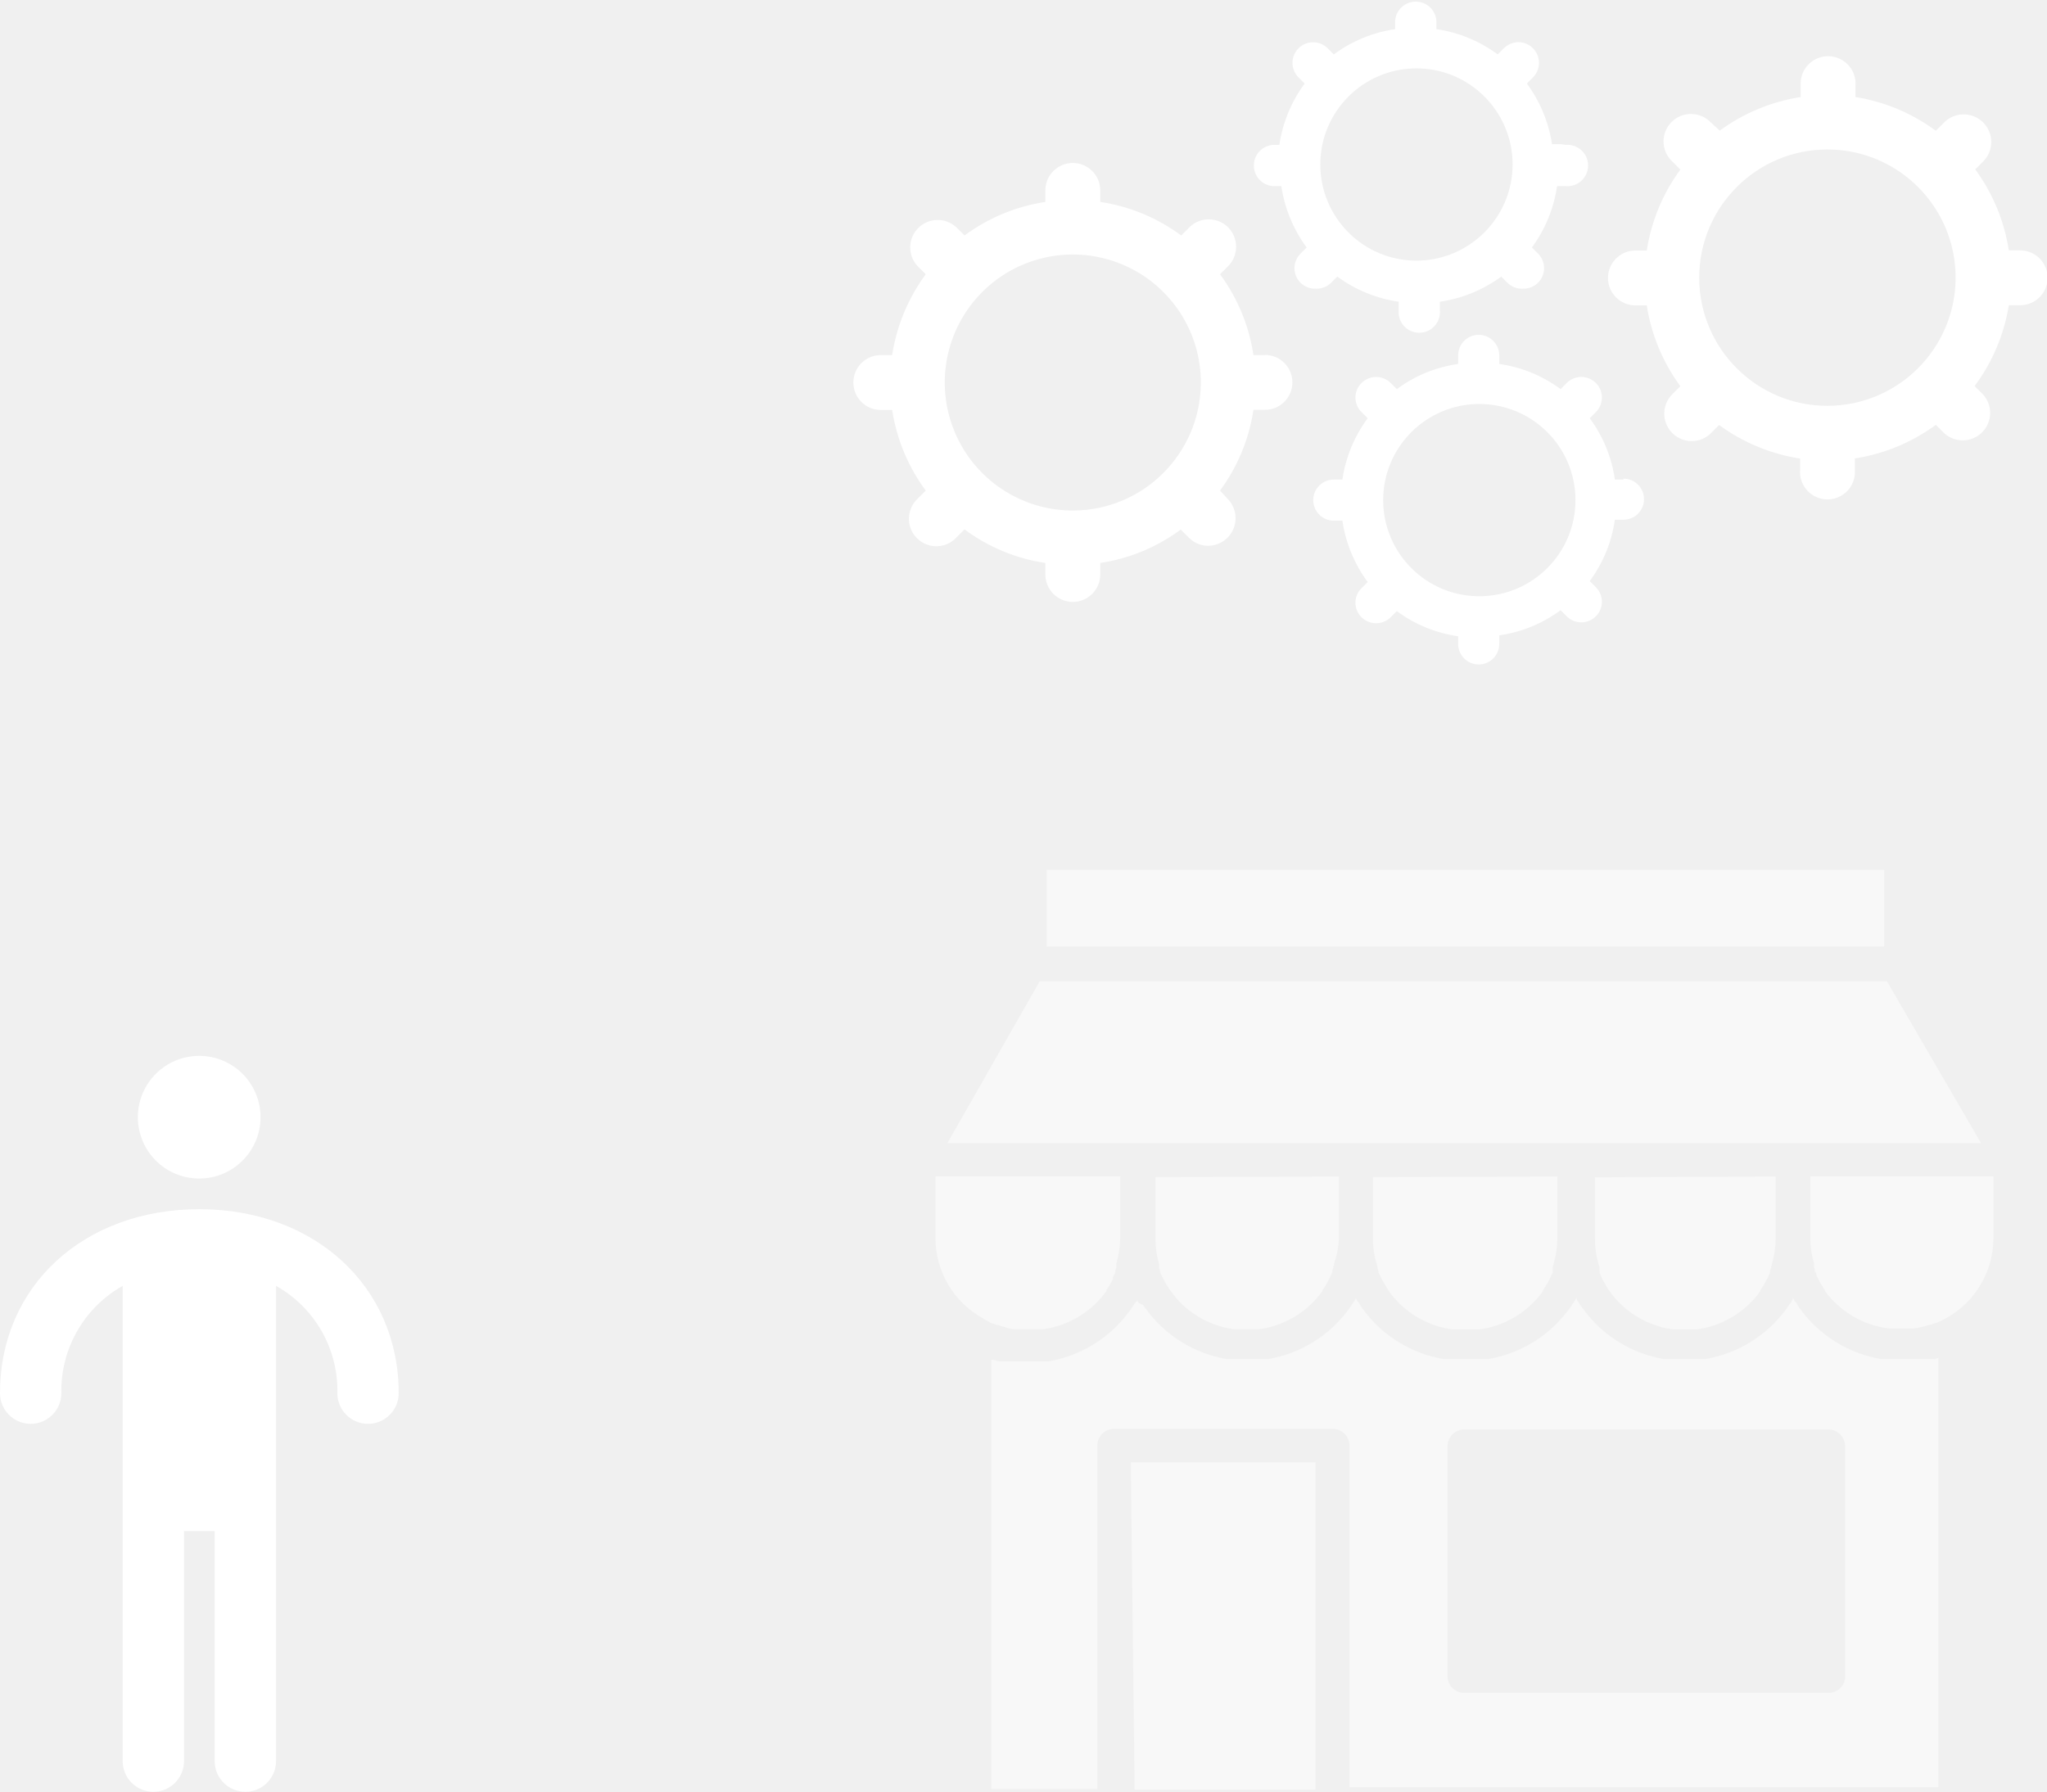
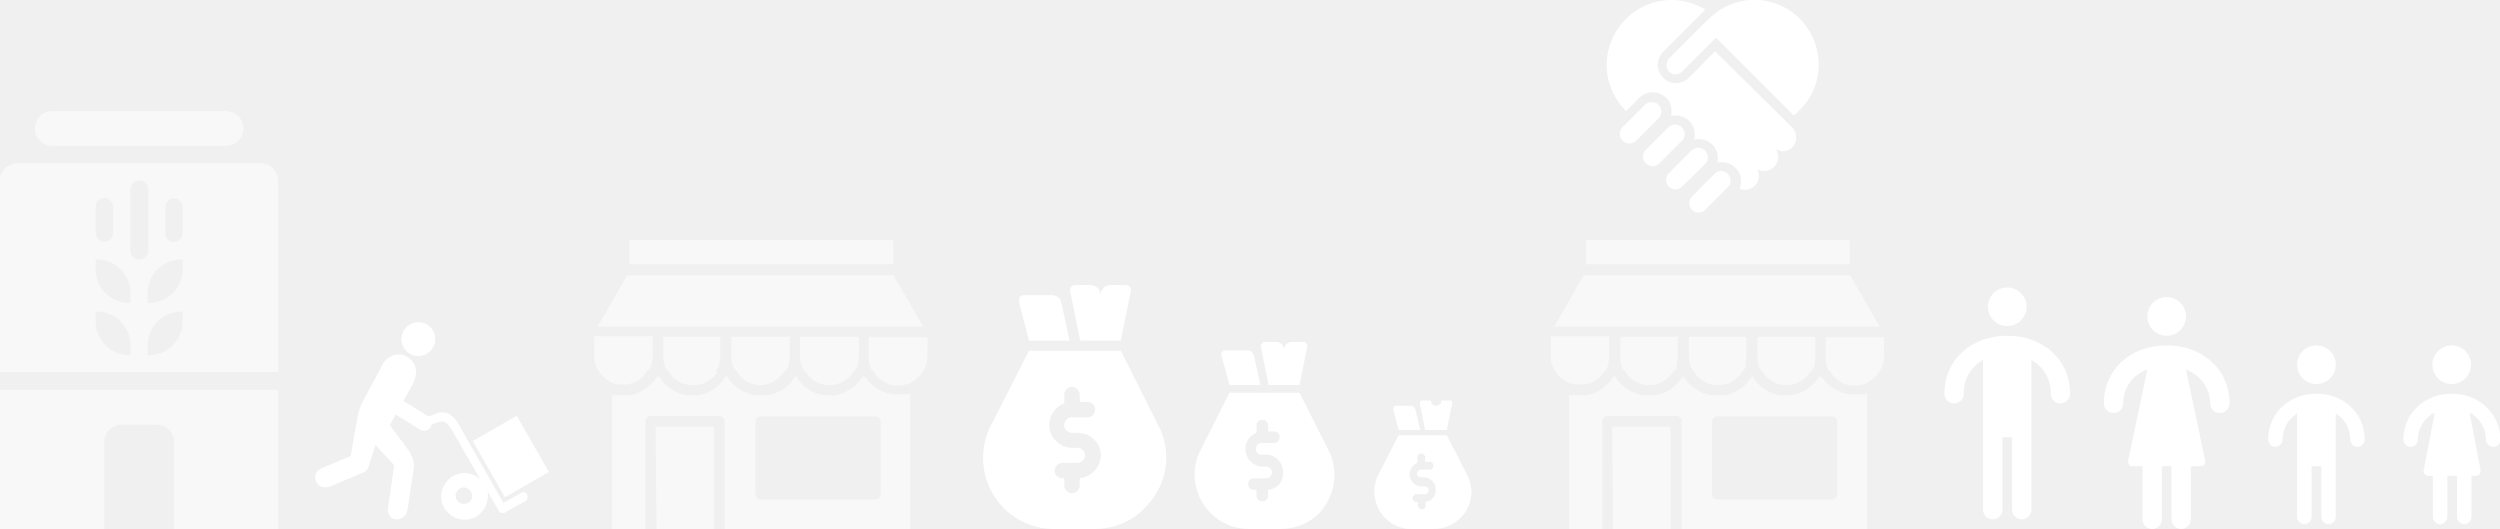
- <svg xmlns="http://www.w3.org/2000/svg" width="133.49" height="116.87" viewBox="0 0 133.49 116.87">
-   <defs>
-     <style>.cls-1,.cls-3{fill:#fff;}.cls-2{opacity:0.5;}.cls-3{fill-rule:evenodd;}</style>
-   </defs>
-   <g id="Layer_2" data-name="Layer 2">
-     <g id="Layer_1-2" data-name="Layer 1">
-       <path class="cls-1" d="M13,78.87c-7.53,0-13,5-13,12a2,2,0,0,0,4,0,7.86,7.86,0,0,1,4-7v31a2,2,0,0,0,4,0v-15h2v15a2,2,0,1,0,4,0v-31a7.83,7.83,0,0,1,4,7,2,2,0,0,0,4,0C26,83.91,20.52,78.87,13,78.87Z" />
-       <circle class="cls-1" cx="12.99" cy="72.87" r="4" />
-       <g class="cls-2">
-         <path class="cls-3" d="M68.25,61.74h54.62v-5H68.25ZM67.8,64h55.25l6.14,10.56H61.78Zm48,12.74v4a5.85,5.85,0,0,1-.25,1.69c0,.06,0,.12-.05.18l0,.09-.06.15,0,.12a.87.87,0,0,0-.07.17l-.09.19-.06.11-.06.13-.07.12-.06.11-.08.12-.06.1-.09.13a.21.21,0,0,1,0,.06,6.09,6.09,0,0,1-4.13,2.5h-.09l-.16,0h-1.09l-.15,0h-.1a6.08,6.08,0,0,1-4.13-2.51l0,0-.09-.13-.06-.1-.07-.12-.07-.11-.06-.12a.75.75,0,0,1-.07-.12l-.06-.12a1,1,0,0,0-.07-.15l-.09-.22a.3.3,0,0,0,0-.1,1.09,1.09,0,0,1,0-.17l0-.08-.06-.18a5.85,5.85,0,0,1-.24-1.69v-4Zm-14.24,0v4a6.22,6.22,0,0,1-.24,1.69l-.06.18,0,.09,0,.15,0,.12c0,.05,0,.11-.07.17l-.09.19a.54.54,0,0,1-.05.11l-.07.13-.06.12-.07.11-.07.12a.61.61,0,0,1-.07.1l-.08.13a.21.21,0,0,0,0,.06,6.11,6.11,0,0,1-4.13,2.5h-.1l-.15,0h-1.1l-.15,0H94.7a6.08,6.08,0,0,1-4.14-2.51l0,0L90.44,84l-.06-.1-.08-.12-.06-.11a.75.75,0,0,1-.07-.12l-.06-.12-.06-.12a1,1,0,0,1-.07-.15L89.89,83l0-.1-.06-.17,0-.08a1.21,1.21,0,0,1-.05-.18,5.85,5.85,0,0,1-.25-1.69v-4Zm-14.24,0v4A5.85,5.85,0,0,1,87,82.42c0,.06,0,.12-.05.18l0,.09-.06.15,0,.12a.87.87,0,0,0-.07.17l-.09.19-.06.11-.06.13a.75.75,0,0,0-.07.12l-.06.11-.08.12-.06.1-.09.13,0,.06a6.11,6.11,0,0,1-4.13,2.5H82l-.16,0H80.71l-.16,0h-.09a6.06,6.06,0,0,1-4.13-2.51l0,0L76.2,84l-.06-.1-.08-.12L76,83.68a.75.75,0,0,0-.07-.12l-.06-.12-.06-.12a1,1,0,0,0-.07-.15L75.65,83a1,1,0,0,0,0-.1l-.06-.17,0-.08a1.21,1.21,0,0,0,0-.18,5.85,5.85,0,0,1-.24-1.69v-4ZM64.41,86.16c-.09,0-.19-.09-.28-.15A6,6,0,0,1,61,80.73v-4H73.05v4a5.85,5.85,0,0,1-.25,1.69,1.21,1.21,0,0,1,0,.18l0,.09-.06.15a.56.56,0,0,1,0,.12c0,.05-.05.11-.07.17l-.09.19,0,.11a.83.83,0,0,0-.07.13l-.06.12a.41.41,0,0,0-.07.11l-.07.12-.07.1-.08.13,0,.06a6.09,6.09,0,0,1-4.13,2.5h-.09l-.15,0h-1l-.28,0h-.08l-.31,0h0c-.24,0-.48-.11-.71-.18l-.06,0-.26-.1-.1,0-.24-.1-.09,0m9.33,30.41H85.79V95.38H73.74ZM130,80.73A6,6,0,0,1,126.88,86l-.27.14h0l-.33.15-.06,0-.29.11-.06,0a5.42,5.42,0,0,1-.72.19h0l-.34.06h-.07l-.29,0h-1l-.16,0h-.09A6.09,6.09,0,0,1,119,84.2a.21.21,0,0,1,0-.06l-.09-.13-.06-.1-.08-.12-.06-.11-.07-.12-.06-.13-.06-.11a1.42,1.42,0,0,1-.08-.18c0-.06,0-.12-.08-.19s0-.07,0-.11l-.06-.15,0-.09a1.21,1.21,0,0,1,0-.18,5.85,5.85,0,0,1-.25-1.69v-4H130Zm-9.67,28.6a1.09,1.09,0,0,1-1.09,1.09H95.49a1.09,1.09,0,0,1-1.09-1.09v-15a1.09,1.09,0,0,1,1.09-1.09h23.74a1.09,1.09,0,0,1,1.09,1.09Zm5.8-20.69h0l-.22,0-.12,0-.22,0-.14,0-.29,0-.24,0h-.15l-.23,0h-1l-.28,0-.21,0-.17,0-.22,0h0a8.26,8.26,0,0,1-5.26-3.28l-.07-.11-.11-.15c0-.08-.11-.16-.16-.25l-.07-.12-.06-.09a.41.41,0,0,1,0,.09l-.07.12c0,.09-.11.17-.16.25l-.11.15-.07.11a8.26,8.26,0,0,1-5.26,3.28h0l-.22,0-.17,0-.22,0-.27,0h-1l-.28,0-.21,0-.17,0-.22,0h0a8.21,8.21,0,0,1-5.25-3.28l-.08-.11-.11-.15-.15-.25-.08-.13a.56.56,0,0,1,0-.08l-.06.09a.75.75,0,0,1-.07.12,2.13,2.13,0,0,1-.16.25l-.1.15-.08.11a1.09,1.09,0,0,1-.13.17h0a8.23,8.23,0,0,1-5.13,3.11h0l-.22,0-.17,0-.21,0-.28,0H95l-.28,0-.21,0-.17,0-.22,0h0a8.21,8.21,0,0,1-5.26-3.28l-.07-.11-.11-.15c0-.08-.11-.16-.16-.25l-.08-.13,0-.08a.41.41,0,0,1-.05.09.75.75,0,0,0-.07.12l-.16.25-.11.15a.76.76,0,0,1-.08.11l-.12.17h0a8.21,8.21,0,0,1-5.12,3.11h0l-.23,0-.16,0-.22,0-.27,0h-1l-.27,0-.22,0-.16,0-.23,0h0a8.21,8.21,0,0,1-5.25-3.28l-.08-.11-.11-.15L74.27,85a.57.57,0,0,1-.08-.13.22.22,0,0,1,0-.08l-.06.09L74,85a2.13,2.13,0,0,1-.16.25l-.1.15a.76.76,0,0,0-.08.11l-.13.17h0a8.23,8.23,0,0,1-5.13,3.11h0l-.22,0-.17,0-.21,0-.28,0h-1l-.24,0h-.14l-.32,0-.2,0-.14,0-.21,0-.13,0-.37-.1-.12,0v28h6.91V94.29a1.09,1.09,0,0,1,1.09-1.09H86.88A1.09,1.09,0,0,1,88,94.29v22.28h38.41v-28l-.26.08Z" />
+ <svg xmlns="http://www.w3.org/2000/svg" version="1.1" id="Layer_1" x="0px" y="0px" viewBox="0 0 517.5 109.5" style="enable-background:new 0 0 517.5 109.5;" xml:space="preserve">
+   <style type="text/css">
+ 	.st0{opacity:0.5;}
+ 	.st1{fill-rule:evenodd;clip-rule:evenodd;fill:#FFFFFF;}
+ 	.st2{fill:#FFFFFF;}
+ </style>
+   <g>
+     <g id="cbt02">
+       <g id="cbt02-2">
+         <g id="two">
+           <g class="st0">
+             <path class="st1" d="M328.3,54.7h54.6v-5h-54.6V54.7z M327.8,57H383l6.1,10.6h-67.4L327.8,57z M375.8,69.7v4       c0,0.6-0.1,1.1-0.2,1.7c0,0.1,0,0.1,0,0.2v0.1l-0.1,0.2c0,0,0,0.1,0,0.1c0,0.1-0.1,0.1-0.1,0.2l-0.1,0.2l-0.1,0.1l-0.1,0.1       l-0.1,0.1l-0.1,0.1l-0.1,0.1l-0.1,0.1l-0.1,0.1v0.1c-1,1.4-2.5,2.3-4.1,2.5h-0.2h-0.1h-0.8h-0.1h-0.2c-1.7-0.2-3.2-1.1-4.1-2.5       v-0.1l-0.1-0.1l-0.1-0.1l-0.1-0.1l-0.1-0.1c0,0,0-0.1-0.1-0.1l-0.1-0.1l-0.1-0.1l-0.1-0.2l-0.1-0.2c0,0,0-0.1,0-0.1l-0.1-0.2       v-0.1c0-0.1,0-0.1,0-0.2c-0.2-0.5-0.2-1.1-0.2-1.7v-4L375.8,69.7z M361.5,69.7v4c0,0.6-0.1,1.1-0.2,1.7c0,0.1,0,0.1,0,0.2v0.1       c0,0,0,0.1,0,0.2V76l-0.1,0.2l-0.1,0.2l0,0.1l-0.1,0.1l-0.1,0.1c0,0-0.1,0.1-0.1,0.1l-0.1,0.1l-0.1,0.1l-0.1,0.1l0,0.1       c-1,1.4-2.5,2.3-4.1,2.5h-0.2H356h-0.8h-0.1h-0.2c-1.7-0.2-3.2-1.1-4.1-2.5v-0.1l-0.1-0.1c0,0,0-0.1,0-0.1c0,0-0.1-0.1-0.1-0.1       l-0.1-0.1c0,0-0.1-0.1-0.1-0.1l-0.1-0.1l-0.1-0.1c0-0.1-0.1-0.1-0.1-0.2c0-0.1-0.1-0.1-0.1-0.2c0,0,0-0.1,0-0.1l-0.1-0.2v-0.1       l-0.1-0.2c-0.2-0.5-0.2-1.1-0.2-1.7v-4L361.5,69.7z M347.3,69.7v4c0,0.6-0.1,1.1-0.2,1.7c0,0.1,0,0.1,0,0.2c0,0,0,0.1,0,0.1       c0,0,0,0.1,0,0.2l0,0.1c0,0.1,0,0.1-0.1,0.2c0,0.1,0,0.1-0.1,0.2l-0.1,0.1c0,0,0,0.1-0.1,0.1l-0.1,0.1c0,0,0,0.1-0.1,0.1       c0,0,0,0.1-0.1,0.1l-0.1,0.1l-0.1,0.1v0.1c-1,1.4-2.5,2.3-4.1,2.5h-0.2h-0.1H341h-0.1h-0.2c-1.7-0.2-3.2-1.1-4.1-2.5v-0.1       l-0.1-0.1l-0.1-0.1l-0.1-0.1l-0.1-0.1l-0.1-0.1l-0.1-0.1l-0.1-0.1c0,0,0-0.1-0.1-0.2l-0.1-0.2c0,0,0-0.1,0-0.1l-0.1-0.2v-0.1       c0-0.1,0-0.1,0-0.2c-0.2-0.5-0.2-1.1-0.2-1.7v-4L347.3,69.7z M324.4,79.1l-0.3-0.2c-1.9-1.1-3.2-3.1-3.1-5.3v-4h12.1v4       c0,0.6-0.1,1.1-0.2,1.7c0,0.1,0,0.1,0,0.2v0.1l-0.1,0.2c0,0,0,0.1,0,0.1l-0.1,0.2l-0.1,0.2c0,0,0,0.1,0,0.1       c0,0-0.1,0.1-0.1,0.1c0,0,0,0.1-0.1,0.1l-0.1,0.1l-0.1,0.1l-0.1,0.1l-0.1,0.1c0,0,0,0,0,0.1c-1,1.4-2.5,2.3-4.1,2.5h-0.2h-0.1       h-0.8h-0.3h-0.1H326l0,0c-0.2,0-0.5-0.1-0.7-0.2h-0.1l-0.3-0.1h-0.1l-0.2-0.1h-0.1 M333.9,109.7h11.9V88.3h-12.1L333.9,109.7z        M390,73.7c0,2.2-1.2,4.2-3.1,5.3l-0.3,0.2l0,0c-0.1,0.1-0.2,0.1-0.3,0.2h-0.1l-0.3,0.1h-0.1c-0.2,0.1-0.5,0.1-0.7,0.2l0,0       l-0.3,0.1h-0.1c-0.1,0-0.2,0-0.3,0h-0.9h-0.1h-0.2c-1.7-0.2-3.2-1.1-4.1-2.5c0,0,0,0,0-0.1l-0.1-0.1l-0.1-0.1l-0.1-0.1       l-0.1-0.1c0,0-0.1-0.1-0.1-0.1l-0.1-0.1l-0.1-0.1c0-0.1-0.1-0.1-0.1-0.2c0-0.1-0.1-0.1-0.1-0.2c0,0,0-0.1,0-0.1l-0.1-0.2v-0.1       c0-0.1,0-0.1,0-0.2c-0.2-0.5-0.2-1.1-0.2-1.7v-4H390V73.7z M380.3,102.3c0,0.6-0.5,1.1-1.1,1.1h-23.7c-0.6,0-1.1-0.5-1.1-1.1       v-15c0-0.6,0.5-1.1,1.1-1.1h23.7c0.6,0,1.1,0.5,1.1,1.1V102.3z M386.1,81.6L386.1,81.6h-0.2h-0.1h-0.2h-0.1h-0.3h-0.2h-0.1       h-0.2h-1h-0.3H383h-0.2h-0.2l0,0c-2.1-0.4-4-1.5-5.3-3.3l-0.1-0.1l-0.1-0.2l-0.2,0l-0.1-0.1l-0.1-0.1c0,0,0,0.1,0,0.1l-0.1,0.1       c-0.1,0.1-0.1,0.2-0.2,0.2l-0.1,0.2c0,0-0.1,0.1-0.1,0.1c-1.3,1.7-3.1,2.9-5.2,3.3l0,0h-0.2h-0.2h-0.2h-0.3h-1H369h-0.2h-0.2       h-0.2l0,0c-2.1-0.4-4-1.5-5.2-3.3l-0.1-0.1l-0.1-0.2l-0.1-0.2l-0.1-0.1c0,0,0-0.1,0-0.1l-0.1,0.1c0,0,0,0.1-0.1,0.1       c0,0.1-0.1,0.2-0.2,0.2l-0.1,0.2c0,0-0.1,0.1-0.1,0.1l-0.1,0.2l0,0c-1.3,1.6-3.1,2.8-5.1,3.1l0,0h-0.2h-0.2h-0.2h-0.3h-1h-0.3       h-0.2h-0.2h-0.2l0,0c-2.1-0.4-4-1.5-5.3-3.3l-0.1-0.1l-0.1-0.2c-0.1-0.1-0.1-0.2-0.2-0.2l-0.1-0.1c0,0,0-0.1,0-0.1l0,0.1       l-0.1,0.1c0,0.1-0.1,0.2-0.2,0.2l-0.1,0.2c0,0-0.1,0.1-0.1,0.1l-0.1,0.2l0,0c-1.3,1.6-3.1,2.8-5.1,3.1l0,0h-0.2h-0.2h-0.2h-0.3       h-1h-0.3h-0.2h-0.2H340l0,0c-2.1-0.4-4-1.5-5.3-3.3l-0.1-0.1l-0.1-0.2l-0.1-0.2c0,0-0.1-0.1-0.1-0.1c0,0,0-0.1,0-0.1l-0.1,0.1       L334,78l-0.2,0.2l-0.1,0.2c0,0-0.1,0.1-0.1,0.1l-0.1,0.2l0,0c-1.3,1.6-3.1,2.8-5.1,3.1l0,0h-0.2H328h-0.2h-0.3h-1h-0.2h-0.1       h-0.3h-0.2h-0.1h-0.2h-0.1l-0.4-0.1h-0.1v28h6.9V87.2c0-0.6,0.5-1.1,1.1-1.1c0,0,0,0,0,0h14.2c0.6,0,1.1,0.5,1.1,1.1       c0,0,0,0,0,0v22.3h38.4v-28L386.1,81.6L386.1,81.6z" />
+           </g>
+           <path class="st2" d="M240.2,88.9L232,72.6h-19l-8.3,16.3c-3.2,7.5,0.2,16.2,7.7,19.4c1.8,0.8,3.8,1.2,5.8,1.2h8.4      c4,0,7.8-1.6,10.5-4.5C241.4,100.7,242.6,94.4,240.2,88.9z M223.5,99v1.6c-0.1,0.9-0.8,1.5-1.7,1.5c-0.8-0.1-1.4-0.7-1.5-1.5V99      h-0.5c-0.9-0.1-1.5-0.8-1.5-1.7c0.1-0.8,0.7-1.4,1.5-1.5h3.2c0.9,0,1.6-0.7,1.6-1.5c0,0,0,0,0,0c0-0.9-0.7-1.6-1.5-1.6      c0,0-0.1,0-0.1,0h-1c-2.6,0-4.8-2.1-4.8-4.7c0-2,1.2-3.8,3.1-4.5v-1.9c0.1-0.9,0.8-1.5,1.7-1.5c0.8,0.1,1.4,0.7,1.5,1.5v1.6h1.6      c0.9,0,1.6,0.7,1.6,1.6s-0.7,1.6-1.6,1.6l0,0H222c-0.9-0.1-1.6,0.6-1.7,1.5c-0.1,0.9,0.6,1.6,1.5,1.7c0.1,0,0.2,0,0.3,0h1      c2.6,0,4.8,2.1,4.8,4.7C227.8,96.6,226,98.7,223.5,99z" />
+           <path class="st2" d="M213,70.5h8.4l-1.7-7.8c-0.2-1-1.1-1.7-2.1-1.6h-5.7c-0.6,0-1,0.5-1,1.1c0,0.1,0,0.1,0,0.2L213,70.5z" />
+           <path class="st2" d="M227.7,70.5h4.3l2.1-10.3c0.1-0.6-0.3-1.1-0.9-1.2c-0.1,0-0.1,0-0.2,0h-3.1c-1.2,0-2.1,1-2.1,2.1      c0-1.2-0.9-2.1-2.1-2.1h-3.2c-0.6,0-1,0.5-1,1.1c0,0,0,0.1,0,0.1l2.1,10.3H227.7z" />
+           <path class="st2" d="M275.3,93.8L269,81.3h-14.5l-6.3,12.5c-1.8,4.2-0.9,9,2.3,12.3c2.1,2.2,5,3.4,8.1,3.4h6.5      c3,0,6-1.2,8.1-3.4C276.2,102.8,277.1,98,275.3,93.8z M262.5,101.4v1.2c0,0.7-0.5,1.2-1.2,1.2c-0.7,0-1.2-0.5-1.2-1.2v-1.2h-0.4      c-0.7,0.1-1.3-0.4-1.3-1.1c-0.1-0.7,0.4-1.3,1.1-1.3c0.1,0,0.1,0,0.2,0h2.4c0.7,0,1.2-0.5,1.2-1.2c0-0.7-0.5-1.2-1.2-1.2      c0,0,0,0,0,0h-0.7c-2,0-3.6-1.7-3.6-3.7c0-1.5,0.9-2.8,2.3-3.3v-1.5c0-0.7,0.5-1.2,1.2-1.2c0.7,0,1.2,0.5,1.2,1.2v1.2h1.2      c0.7,0,1.2,0.5,1.2,1.2c0,0.7-0.5,1.2-1.2,1.2h-2.4c-0.7-0.1-1.3,0.4-1.3,1.1c-0.1,0.7,0.4,1.3,1.1,1.3c0.1,0,0.1,0,0.2,0h0.7      c2,0,3.6,1.6,3.6,3.7C265.7,99.7,264.4,101.2,262.5,101.4L262.5,101.4z" />
+           <path class="st2" d="M254.5,79.7h6.4l-1.3-6c-0.2-0.7-0.8-1.3-1.6-1.2h-4.4c-0.4,0-0.8,0.4-0.8,0.8c0,0.1,0,0.1,0,0.2      L254.5,79.7z" />
+           <path class="st2" d="M265.8,79.7h3.2l1.6-7.9c0.1-0.4-0.2-0.9-0.6-1c-0.1,0-0.1,0-0.2,0h-2.4c-0.9,0-1.6,0.7-1.6,1.6      c0-0.9-0.7-1.6-1.6-1.6h-2.4c-0.4,0-0.8,0.4-0.8,0.8c0,0.1,0,0.1,0,0.2l1.6,7.9H265.8z" />
+           <path class="st2" d="M303.9,98.7l-4.4-8.6h-10l-4.4,8.6c-1.2,2.9-0.6,6.2,1.6,8.5c1.5,1.5,3.5,2.4,5.6,2.3h4.5      c4.3,0,7.8-3.5,7.8-7.8C304.5,100.7,304.3,99.6,303.9,98.7L303.9,98.7z M295.1,103.9v0.8c-0.1,0.5-0.5,0.8-0.9,0.7      c-0.4,0-0.7-0.4-0.7-0.7v-0.8h-0.3c-0.5,0-0.8-0.4-0.8-0.8s0.4-0.8,0.8-0.8h1.6c0.5,0.1,0.9-0.3,0.9-0.7      c0.1-0.5-0.3-0.9-0.7-0.9c-0.1,0-0.1,0-0.2,0h-0.5c-1.4,0-2.5-1.1-2.5-2.5c0-1.1,0.7-2,1.6-2.4v-1c-0.1-0.5,0.3-0.9,0.7-0.9      c0.5-0.1,0.9,0.3,0.9,0.7c0,0.1,0,0.1,0,0.2v0.8h0.8c0.5-0.1,0.9,0.3,0.9,0.7c0.1,0.5-0.3,0.9-0.7,0.9c-0.1,0-0.1,0-0.2,0h-1.6      c-0.5,0-0.9,0.4-0.9,0.8c0,0.5,0.4,0.8,0.9,0.8h0.5c1.4,0,2.5,1.1,2.5,2.5C297.3,102.7,296.3,103.8,295.1,103.9L295.1,103.9z" />
+           <path class="st2" d="M289.5,89h4.5l-1-4.2c-0.1-0.5-0.5-0.8-1-0.8h-3c-0.3,0-0.6,0.2-0.6,0.6c0,0,0,0.1,0,0.1L289.5,89z" />
+           <path class="st2" d="M297.3,89h2.2l1.1-5.5c0.1-0.3-0.1-0.6-0.4-0.6c0,0-0.1,0-0.1,0h-1.7c0,0.6-0.5,1.1-1.1,1.1      c-0.6,0-1.1-0.5-1.1-1.1h-1.7c-0.3,0-0.6,0.2-0.6,0.5c0,0,0,0.1,0,0.1l1.1,5.5H297.3z" />
+           <path class="st2" d="M341.7,26.1l1.7-1.7c0.3-0.3,0.4-0.6,0.5-1c0.1-0.6-0.1-1.3-0.6-1.7c-0.3-0.3-0.6-0.5-1-0.5      c-0.1-0.1-0.3-0.1-0.4-0.1c-0.5,0-1,0.2-1.3,0.5l-2.7,2.7l-2.1,2.1c-0.7,0.8-0.7,2,0.1,2.7c0.4,0.4,0.9,0.6,1.4,0.6      c0.5,0,1-0.2,1.3-0.5L341.7,26.1L341.7,26.1z" />
+           <path class="st2" d="M355,10.6l-0.3,0.3l-3.6,3.7l-0.1,0.1l-1.4,1.4c-0.7,0.7-1.7,1.1-2.7,1.1h-0.3h-0.1      c-2.1-0.3-3.6-2.2-3.3-4.3c0.1-0.8,0.5-1.6,1.1-2.2l8.1-8.1c0.2-0.2,0.4-0.4,0.6-0.6c-6.3-3.9-14.5-1.9-18.4,4.4      c-3.3,5.3-2.5,12.1,1.9,16.5l0.1,0.1l2.8-2.8c0.7-0.7,1.7-1.1,2.7-1.1c0.7,0,1.3,0.2,1.9,0.5c0.3,0.2,0.6,0.4,0.9,0.6      c0.7,0.7,1.1,1.7,1.1,2.7c0,0.4,0,0.7-0.1,1.1c0.3-0.1,0.7-0.1,1-0.1c2.1,0,3.9,1.7,3.9,3.9c0,0.4,0,0.7-0.1,1.1      c0.3-0.1,0.7-0.1,1-0.1c2.1,0,3.9,1.7,3.9,3.8c0,0.4,0,0.7-0.1,1.1c0.3-0.1,0.7-0.1,1-0.1c2.1,0,3.9,1.7,3.9,3.8      c0,0.6-0.1,1.2-0.3,1.7c0.3,0.1,0.7,0.2,1.1,0.2c1.6,0,2.9-1.3,2.9-2.9c0-0.5-0.1-1-0.4-1.4c0.5,0.3,1,0.4,1.5,0.4      c1.6,0,2.9-1.3,2.9-2.9c0-0.6-0.2-1.1-0.5-1.6c0.4,0.2,0.9,0.4,1.4,0.4c1.6,0,2.9-1.3,2.8-2.9c0-0.8-0.3-1.5-0.8-2L355,10.6z" />
+           <path class="st2" d="M356.3,35.4H356c-0.4,0.1-0.7,0.2-1,0.5l-4.8,4.8c-0.7,0.8-0.7,2,0,2.7c0.4,0.4,0.9,0.6,1.4,0.6      c0.5,0,1-0.2,1.3-0.5l4.8-4.8c0.3-0.3,0.5-0.6,0.5-1c0.2-1.1-0.6-2.1-1.7-2.3C356.5,35.4,356.4,35.4,356.3,35.4L356.3,35.4z" />
+           <path class="st2" d="M348.7,28.1c0.2-1.1-0.6-2.1-1.7-2.3c-0.1,0-0.2,0-0.3,0c-0.1,0-0.2,0-0.3,0c-0.4,0.1-0.7,0.2-1,0.5      l-4.8,4.8c-0.7,0.8-0.7,2,0.1,2.7c0.4,0.4,0.9,0.6,1.4,0.6c0.5,0,1-0.2,1.3-0.5l4.8-4.8C348.5,28.8,348.7,28.5,348.7,28.1z" />
+           <path class="st2" d="M353.5,32.9c0.2-1.1-0.6-2.1-1.7-2.3c-0.1,0-0.2,0-0.3,0c-0.1,0-0.2,0-0.3,0c-0.4,0.1-0.7,0.2-1,0.5      l-4.8,4.8c-0.7,0.8-0.7,2,0,2.7c0.4,0.4,0.9,0.6,1.4,0.6c0.5,0,1-0.2,1.3-0.5l4.8-4.7C353.3,33.6,353.5,33.3,353.5,32.9z" />
+           <path class="st2" d="M372.6,3.9c-3.8-3.8-9.5-5-14.5-2.9c-1.3,0.5-2.5,1.2-3.6,2.2c-0.3,0.2-0.6,0.5-0.9,0.8l-8.1,8.1      c-0.7,0.7-0.7,2,0,2.7c0.4,0.4,0.8,0.6,1.3,0.6c0.5,0,1-0.2,1.4-0.6l7-7l2.4,2.4l13.7,13.7c0.4-0.3,0.8-0.6,1.1-1      C377.8,17.7,377.8,9.3,372.6,3.9C372.6,4,372.6,3.9,372.6,3.9z" />
+         </g>
+         <g id="one">
+           <g class="st0">
+             <path class="st2" d="M54,33.8H3.6c-2,0-3.6,1.6-3.6,3.6v39.6h57.6V37.5C57.6,35.5,56,33.8,54,33.8C54,33.8,54,33.8,54,33.8z        M19.8,42.8c0-1,0.8-1.8,1.8-1.8c1,0,1.8,0.8,1.8,1.8v5.4c0,1-0.8,1.8-1.8,1.8c-1,0-1.8-0.8-1.8-1.8V42.8z M27,73.5h-0.2       c-3.9,0-7-3.1-7-7v-2H20c3.9,0,7,3.1,7,7V73.5z M27,62.7h-0.2c-3.9,0-7-3.1-7-7v-2H20c3.9,0,7,3.1,7,7V62.7z M28.8,53.7       L28.8,53.7c-1,0-1.8-0.8-1.8-1.8V39.2c0-1,0.8-1.8,1.8-1.8h0.1c1,0,1.8,0.8,1.8,1.8v12.7C30.6,52.9,29.8,53.7,28.8,53.7       L28.8,53.7z M37.8,66.5c0,3.9-3.1,7-7,7h-0.2v-2c0-3.9,3.1-7,7-7h0.2V66.5z M37.8,55.7c0,3.9-3.1,7-7,7h-0.2v-2       c0-3.9,3.1-7,7-7h0.2V55.7z M37.8,48.3c0,1-0.8,1.8-1.8,1.8c-1,0-1.8-0.8-1.8-1.8c0,0,0,0,0,0v-5.4c0-1,0.8-1.8,1.8-1.8       c1,0,1.8,0.8,1.8,1.8c0,0,0,0,0,0V48.3z" />
+             <path class="st2" d="M10.8,30.2h36c2,0,3.6-1.6,3.6-3.6S48.8,23,46.8,23h-36c-2,0-3.6,1.6-3.6,3.6S8.8,30.2,10.8,30.2z" />
+             <path class="st2" d="M0,109.5h21.6v-18c0-2,1.6-3.6,3.6-3.6h7.2c2,0,3.6,1.6,3.6,3.6v18h21.6V80.7H0V109.5z" />
+           </g>
+           <circle class="st2" cx="86.6" cy="70.2" r="3.5" />
+           <path class="st2" d="M109.1,102.3c-0.2-0.4-0.8-0.6-1.2-0.3l-3.7,2.1l-9.4-16.5c-0.4-0.7-0.9-1.2-1.5-1.7      c-0.8-0.5-1.8-0.7-2.7-0.4l-1.9,0.7L83.5,83l2-3.6c0,0,1.4-2.6,0-4.4c-0.5-0.8-1.4-1.4-2.4-1.6c-1.5-0.2-2.9,0.5-3.7,1.7      l-4.1,7.6c-0.3,0.5-0.5,1-0.7,1.5c-0.2,0.5-0.4,1.1-0.5,1.6l-1.5,8.6L66.4,97c-2.1,0.9-1.3,4.7,2,3.7l6.8-2.9      c0.2-0.1,0.4-0.2,0.6-0.4l0.1-0.1c0.2-0.2,0.3-0.4,0.4-0.6v-0.1l1.4-4.5l3.9,4.2l-1.3,9c-0.1,3,3.7,2.9,4.1,0l1.3-8.7      c0-0.8-0.2-1.7-0.6-2.4l-0.4-0.8l-4-5.4l1.2-2.2l5,3.1c0.7,0.5,1.7,0.3,2.2-0.4c0.1-0.2,0.2-0.5,0.3-0.7l1.6-0.5      c0.4-0.1,0.9,0,1.3,0.2c0.4,0.3,0.7,0.7,1,1.1l6.1,10.6c-2-1.8-5-1.7-6.8,0.3c-1.8,2-1.7,5,0.3,6.8s5,1.7,6.8-0.3      c0.8-0.9,1.3-2.1,1.3-3.3c0-0.3,0-0.7-0.1-1l2.4,4.1c0.2,0.3,0.4,0.4,0.8,0.4c0.2,0,0.3,0,0.4-0.1l4.5-2.5      C109.2,103.3,109.3,102.7,109.1,102.3C109.1,102.3,109.1,102.3,109.1,102.3z M96,104.3c-1,0-1.7-0.8-1.7-1.7s0.8-1.7,1.7-1.7      s1.7,0.8,1.7,1.7C97.8,103.6,97,104.3,96,104.3C96,104.4,96,104.4,96,104.3L96,104.3z" />
+           <rect x="100.5" y="87.8" transform="matrix(0.8676 -0.4973 0.4973 0.8676 -33.0011 65.0967)" class="st2" width="10.5" height="13.4" />
+           <g class="st0">
+             <path class="st1" d="M130.3,54.7h54.6v-5h-54.6V54.7z M129.8,57h55.2l6.1,10.6h-67.4L129.8,57z M177.8,69.7v4       c0,0.6-0.1,1.1-0.2,1.7c0,0.1,0,0.1-0.1,0.2v0.1l-0.1,0.2c0,0,0,0.1,0,0.1c0,0.1-0.1,0.1-0.1,0.2l-0.1,0.2l-0.1,0.1l-0.1,0.1       l-0.1,0.1l-0.1,0.1l-0.1,0.1l-0.1,0.1l-0.1,0.1v0.1c-1,1.4-2.5,2.3-4.1,2.5h-0.2h-0.1h-0.8h-0.1h-0.2c-1.7-0.2-3.2-1.1-4.1-2.5       v-0.1l-0.1-0.1l-0.1-0.1l-0.1-0.1l-0.1-0.1c0,0,0-0.1-0.1-0.1l-0.1-0.1l-0.1-0.1l-0.1-0.2l-0.1-0.2c0,0,0-0.1,0-0.1l-0.1-0.2       v-0.1c0-0.1,0-0.1-0.1-0.2c-0.2-0.5-0.2-1.1-0.2-1.7v-4L177.8,69.7z M163.5,69.7v4c0,0.6-0.1,1.1-0.2,1.7c0,0.1,0,0.1-0.1,0.2       v0.1c0,0,0,0.1,0,0.2l-0.1,0.1l-0.1,0.2l-0.1,0.2l-0.1,0.1l-0.1,0.1l-0.1,0.1c0,0-0.1,0.1-0.1,0.1l-0.1,0.1l-0.1,0.1l-0.1,0.1       l-0.1,0.1c-1,1.4-2.5,2.3-4.1,2.5h-0.2H158h-0.8H157h-0.2c-1.7-0.2-3.2-1.1-4.1-2.5v-0.1l-0.1-0.1l-0.1-0.1l-0.1-0.1l-0.1-0.1       c0,0-0.1-0.1-0.1-0.1l-0.1-0.1l-0.1-0.1c0-0.1-0.1-0.1-0.1-0.2c0-0.1-0.1-0.1-0.1-0.2c0,0,0-0.1,0-0.1l-0.1-0.2v-0.1l-0.1-0.2       c-0.2-0.5-0.2-1.1-0.2-1.7v-4L163.5,69.7z M148.5,76.9L148.5,76.9l-0.1,0.2v0.1c-1,1.4-2.5,2.3-4.1,2.5h-0.2h-0.1H143h-0.1       h-0.2c-1.7-0.2-3.2-1.1-4.1-2.5v-0.1l-0.1-0.1l-0.1-0.1l-0.1-0.1l-0.1-0.1l-0.1-0.1l-0.1-0.1l-0.1-0.1c0,0,0-0.1-0.1-0.2       l-0.1-0.2c0,0,0-0.1,0-0.1l-0.1-0.2v-0.1c0-0.1,0-0.1-0.1-0.2c-0.2-0.5-0.2-1.1-0.2-1.7v-4l11.8,0v4c0,0.6-0.1,1.1-0.2,1.7       c0,0.1,0,0.1-0.1,0.2c0,0,0,0.1,0,0.1c0,0.1,0,0.1-0.1,0.2V76c0,0.1,0,0.1-0.1,0.2c0,0.1,0,0.1-0.1,0.2l-0.1,0.1       c0,0,0,0.1-0.1,0.1l-0.1,0.1 M126.4,79.1l-0.3-0.2c-1.9-1.1-3.2-3.1-3.1-5.3v-4h12.1v4c0,0.6-0.1,1.1-0.2,1.7       c0,0.1,0,0.1-0.1,0.2v0.1l-0.1,0.2c0,0,0,0.1,0,0.1l-0.1,0.2l-0.1,0.2c0,0,0,0.1-0.1,0.1c0,0-0.1,0.1-0.1,0.1       c0,0,0,0.1-0.1,0.1l-0.1,0.1l-0.1,0.1l-0.1,0.1l-0.1,0.1c0,0,0,0,0,0.1c-1,1.4-2.5,2.3-4.1,2.5h-0.2h-0.1h-0.8h-0.3h-0.1H128       l0,0c-0.2,0-0.5-0.1-0.7-0.2h-0.1l-0.3-0.1h-0.1l-0.2-0.1h-0.1 M135.9,109.7h11.9V88.3h-12.1L135.9,109.7z M192,73.7       c0,2.2-1.2,4.2-3.1,5.3l-0.3,0.2l0,0l-0.3,0.2h-0.1l-0.3,0.1h-0.1c-0.2,0.1-0.5,0.1-0.7,0.2l0,0l-0.3,0.1h-0.1       c-0.1,0-0.2,0-0.3,0h-0.9h-0.1h-0.2c-1.7-0.2-3.2-1.1-4.1-2.5c0,0,0,0,0-0.1l-0.1-0.1l-0.1-0.1l-0.1-0.1l-0.1-0.1       c0,0-0.1-0.1-0.1-0.1l-0.1-0.1l-0.1-0.1c0-0.1-0.1-0.1-0.1-0.2c0-0.1-0.1-0.1-0.1-0.2c0,0,0-0.1,0-0.1l-0.1-0.2v-0.1       c0-0.1,0-0.1-0.1-0.2c-0.2-0.5-0.2-1.1-0.2-1.7v-4H192V73.7z M182.3,102.3c0,0.6-0.5,1.1-1.1,1.1h-23.7c-0.6,0-1.1-0.5-1.1-1.1       v-15c0-0.6,0.5-1.1,1.1-1.1h23.7c0.6,0,1.1,0.5,1.1,1.1V102.3z M188.1,81.6L188.1,81.6h-0.2h-0.1h-0.2h-0.1h-0.3h-0.2h-0.1       h-0.2h-1h-0.3H185h-0.2h-0.2l0,0c-2.1-0.4-4-1.5-5.3-3.3l-0.1-0.1l-0.1-0.2l-0.2,0l-0.1-0.1l-0.1-0.1c0,0,0,0.1,0,0.1l-0.1,0.1       c-0.1,0.1-0.1,0.2-0.2,0.2l-0.1,0.2c0,0-0.1,0.1-0.1,0.1c-1.3,1.7-3.1,2.9-5.2,3.3l0,0H173h-0.2h-0.2h-0.3h-1H171h-0.2h-0.2       h-0.2l0,0c-2.1-0.4-4-1.5-5.2-3.3l-0.1-0.1l-0.1-0.2l-0.1-0.2l-0.1-0.1c0,0,0-0.1,0-0.1l-0.1,0.1c0,0,0,0.1-0.1,0.1       c-0.1,0.1-0.1,0.2-0.2,0.2l-0.1,0.2c0,0-0.1,0.1-0.1,0.1l-0.1,0.2l0,0c-1.3,1.6-3.1,2.8-5.1,3.1l0,0h-0.2h-0.2h-0.2h-0.3h-1       h-0.3h-0.2h-0.2h-0.2l0,0c-2.1-0.4-4-1.5-5.3-3.3l-0.1-0.1l-0.1-0.2c-0.1-0.1-0.1-0.2-0.2-0.2l-0.1-0.1c0,0,0-0.1-0.1-0.1v0.1       l-0.1,0.1c-0.1,0.1-0.1,0.2-0.2,0.2l-0.1,0.2c0,0-0.1,0.1-0.1,0.1l-0.1,0.2l0,0c-1.3,1.6-3.1,2.8-5.1,3.1l0,0h-0.2h-0.2h-0.2       H144h-1h-0.3h-0.2h-0.2h-0.2l0,0c-2.1-0.4-4-1.5-5.3-3.3l-0.1-0.1l-0.1-0.2l-0.1-0.2c0,0-0.1-0.1-0.1-0.1c0,0,0-0.1,0-0.1       l-0.1,0.1L136,78l-0.2,0.2l-0.1,0.2c0,0-0.1,0.1-0.1,0.1l-0.1,0.2l0,0c-1.3,1.6-3.1,2.8-5.1,3.1l0,0h-0.2H130h-0.2h-0.3h-1       h-0.2h-0.1h-0.3h-0.2h-0.2h-0.2h-0.1l-0.4-0.1h-0.1v28h6.9V87.2c0-0.6,0.5-1.1,1.1-1.1c0,0,0,0,0,0h14.2c0.6,0,1.1,0.5,1.1,1.1       c0,0,0,0,0,0v22.3h38.4v-28L188.1,81.6L188.1,81.6z" />
+           </g>
+         </g>
+         <g id="three">
+           <path class="st2" d="M415.5,69.5c-7.5,0-13,5-13,12c0,1.1,0.9,2,2,2s2-0.9,2-2c-0.1-2.9,1.5-5.6,4-7v31c0,1.1,0.9,2,2,2      s2-0.9,2-2v-15h2v15c0,1.1,0.9,2,2,2s2-0.9,2-2v-31c2.5,1.4,4.1,4.1,4,7c0,1.1,0.9,2,2,2s2-0.9,2-2      C428.5,74.5,423,69.5,415.5,69.5z" />
+           <circle class="st2" cx="415.5" cy="63.5" r="4" />
+           <path class="st2" d="M479.5,81.5c-5.7,0-10,4.1-10,9.5c0,0.8,0.7,1.5,1.5,1.5s1.5-0.7,1.5-1.5c0-2.2,1.1-4.2,3-5.4V107      c0,0.8,0.7,1.5,1.5,1.5s1.5-0.7,1.5-1.5V96.5h2V107c0,0.8,0.7,1.5,1.5,1.5s1.5-0.7,1.5-1.5V85.6c1.9,1.1,3,3.2,3,5.4      c0,0.8,0.7,1.5,1.5,1.5s1.5-0.7,1.5-1.5C489.5,85.6,485.2,81.5,479.5,81.5z" />
+           <circle class="st2" cx="479.5" cy="75.5" r="4" />
+           <path class="st2" d="M507.5,81.5c-5.7,0-10,4.1-10,9.5c0,0.8,0.7,1.5,1.5,1.5s1.5-0.7,1.5-1.5c0-2.4,1.4-4.6,3.5-5.6l-2.3,12      c-0.1,0.5,0.3,1,0.9,1.1c0,0,0.1,0,0.1,0h0.9v8.5c0,0.8,0.7,1.5,1.5,1.5s1.5-0.7,1.5-1.5v-8.5h2v8.5c0,0.8,0.7,1.5,1.5,1.5      s1.5-0.7,1.5-1.5v-8.5h0.9c0.6,0,1-0.4,1-1c0,0,0-0.1,0-0.1l-2.3-12c2.1,1.1,3.4,3.3,3.4,5.6c0,0.8,0.7,1.5,1.5,1.5      s1.5-0.7,1.5-1.5C517.5,85.6,513.2,81.5,507.5,81.5z" />
+           <circle class="st2" cx="507.5" cy="75.5" r="4" />
+           <path class="st2" d="M448.5,71.5c-7.5,0-13,5-13,12c0,1.1,0.9,2,2,2s2-0.9,2-2c0-3.2,2-6,5-7l-4,19c0,0.5,0.3,1,0.8,1      c0.1,0,0.1,0,0.2,0h2v11c0,1.1,0.9,2,2,2s2-0.9,2-2v-11h2v11c0,1.1,0.9,2,2,2s2-0.9,2-2v-11h2c0.5,0,1-0.3,1-0.8      c0-0.1,0-0.1,0-0.2l-4-19c3,1.1,5,3.9,5,7c0,1.1,0.9,2,2,2s2-0.9,2-2C461.5,76.5,456,71.5,448.5,71.5z" />
+           <circle class="st2" cx="448.5" cy="65.5" r="4" />
+         </g>
      </g>
-       <path class="cls-1" d="M82.49,23.16h-.75a11.81,11.81,0,0,0-2.18-5.27l.53-.53a1.8,1.8,0,0,0,0-2.53,1.79,1.79,0,0,0-2.53,0l-.53.53a11.87,11.87,0,0,0-5.28-2.19v-.75a1.79,1.79,0,0,0-3.58,0v.75a11.83,11.83,0,0,0-5.27,2.19l-.53-.53a1.79,1.79,0,0,0-2.53,2.53l.53.53a11.94,11.94,0,0,0-2.19,5.27h-.74a1.79,1.79,0,0,0,0,3.58h.74A11.94,11.94,0,0,0,60.37,32l-.53.53a1.79,1.79,0,1,0,2.53,2.53l.53-.53a11.72,11.72,0,0,0,5.27,2.19v.75a1.79,1.79,0,1,0,3.58,0v-.75A11.75,11.75,0,0,0,77,34.54l.53.53a1.76,1.76,0,0,0,1.26.53,1.8,1.8,0,0,0,1.27-3.06L79.56,32a11.81,11.81,0,0,0,2.18-5.27h.75a1.79,1.79,0,1,0,0-3.58ZM70,33.3A8.35,8.35,0,1,1,78.31,25,8.36,8.36,0,0,1,70,33.3Z" />
-       <path class="cls-1" d="M131.7,16.33H131a12,12,0,0,0-2.19-5.28l.53-.53A1.79,1.79,0,0,0,126.77,8l-.53.53A12,12,0,0,0,121,6.33V5.59a1.79,1.79,0,1,0-3.57,0v.74a12,12,0,0,0-5.28,2.19L111.58,8a1.79,1.79,0,1,0-2.53,2.53l.53.53a12,12,0,0,0-2.19,5.28h-.74a1.79,1.79,0,0,0,0,3.58h.74a12,12,0,0,0,2.19,5.27l-.53.53a1.79,1.79,0,0,0,1.27,3.05,1.76,1.76,0,0,0,1.26-.52l.53-.53a12,12,0,0,0,5.28,2.19v.74a1.79,1.79,0,1,0,3.57,0V29.9a12,12,0,0,0,5.28-2.19l.53.53a1.79,1.79,0,0,0,2.53-2.53l-.53-.53A12,12,0,0,0,131,19.91h.74a1.79,1.79,0,1,0,0-3.58ZM119.18,26.47a8.36,8.36,0,1,1,8.35-8.35A8.37,8.37,0,0,1,119.18,26.47Z" />
-       <path class="cls-1" d="M105.87,31.28h-.56a8.78,8.78,0,0,0-1.64-4l.4-.4a1.34,1.34,0,1,0-1.9-1.9l-.4.4a8.78,8.78,0,0,0-4-1.64v-.56a1.34,1.34,0,1,0-2.68,0v.56a8.78,8.78,0,0,0-4,1.64l-.4-.4a1.35,1.35,0,0,0-1.9,0,1.33,1.33,0,0,0,0,1.9l.4.4a8.9,8.9,0,0,0-1.65,4h-.56a1.34,1.34,0,1,0,0,2.68h.56a8.9,8.9,0,0,0,1.65,4l-.4.4a1.33,1.33,0,0,0,0,1.9,1.35,1.35,0,0,0,1.9,0l.4-.4a8.78,8.78,0,0,0,4,1.64V42a1.34,1.34,0,1,0,2.68,0v-.56a8.78,8.78,0,0,0,4-1.64l.4.4a1.34,1.34,0,1,0,1.9-1.9l-.4-.4a8.78,8.78,0,0,0,1.64-4h.56a1.34,1.34,0,1,0,0-2.68Zm-9.4,7.61a6.27,6.27,0,1,1,6.27-6.27A6.27,6.27,0,0,1,96.47,38.89Z" />
-       <path class="cls-1" d="M101.77,9.4h-.56a8.9,8.9,0,0,0-1.64-3.95l.4-.4a1.35,1.35,0,0,0,0-1.9,1.33,1.33,0,0,0-1.9,0l-.4.4a8.9,8.9,0,0,0-4-1.65V1.34a1.35,1.35,0,0,0-2.69,0V1.9a8.91,8.91,0,0,0-4,1.65l-.4-.4a1.34,1.34,0,1,0-1.9,1.9l.4.4a8.91,8.91,0,0,0-1.65,4H83a1.35,1.35,0,0,0,0,2.69h.56a8.9,8.9,0,0,0,1.65,4l-.4.4a1.34,1.34,0,0,0,1,2.29,1.35,1.35,0,0,0,1-.39l.4-.4a8.9,8.9,0,0,0,4,1.64v.56a1.35,1.35,0,1,0,2.69,0v-.56a8.89,8.89,0,0,0,4-1.64l.4.4a1.33,1.33,0,0,0,1,.39,1.34,1.34,0,0,0,1-2.29l-.4-.4a8.89,8.89,0,0,0,1.64-4h.56a1.35,1.35,0,1,0,0-2.69ZM92.37,17a6.27,6.27,0,1,1,6.27-6.27A6.28,6.28,0,0,1,92.37,17Z" />
    </g>
  </g>
</svg>
